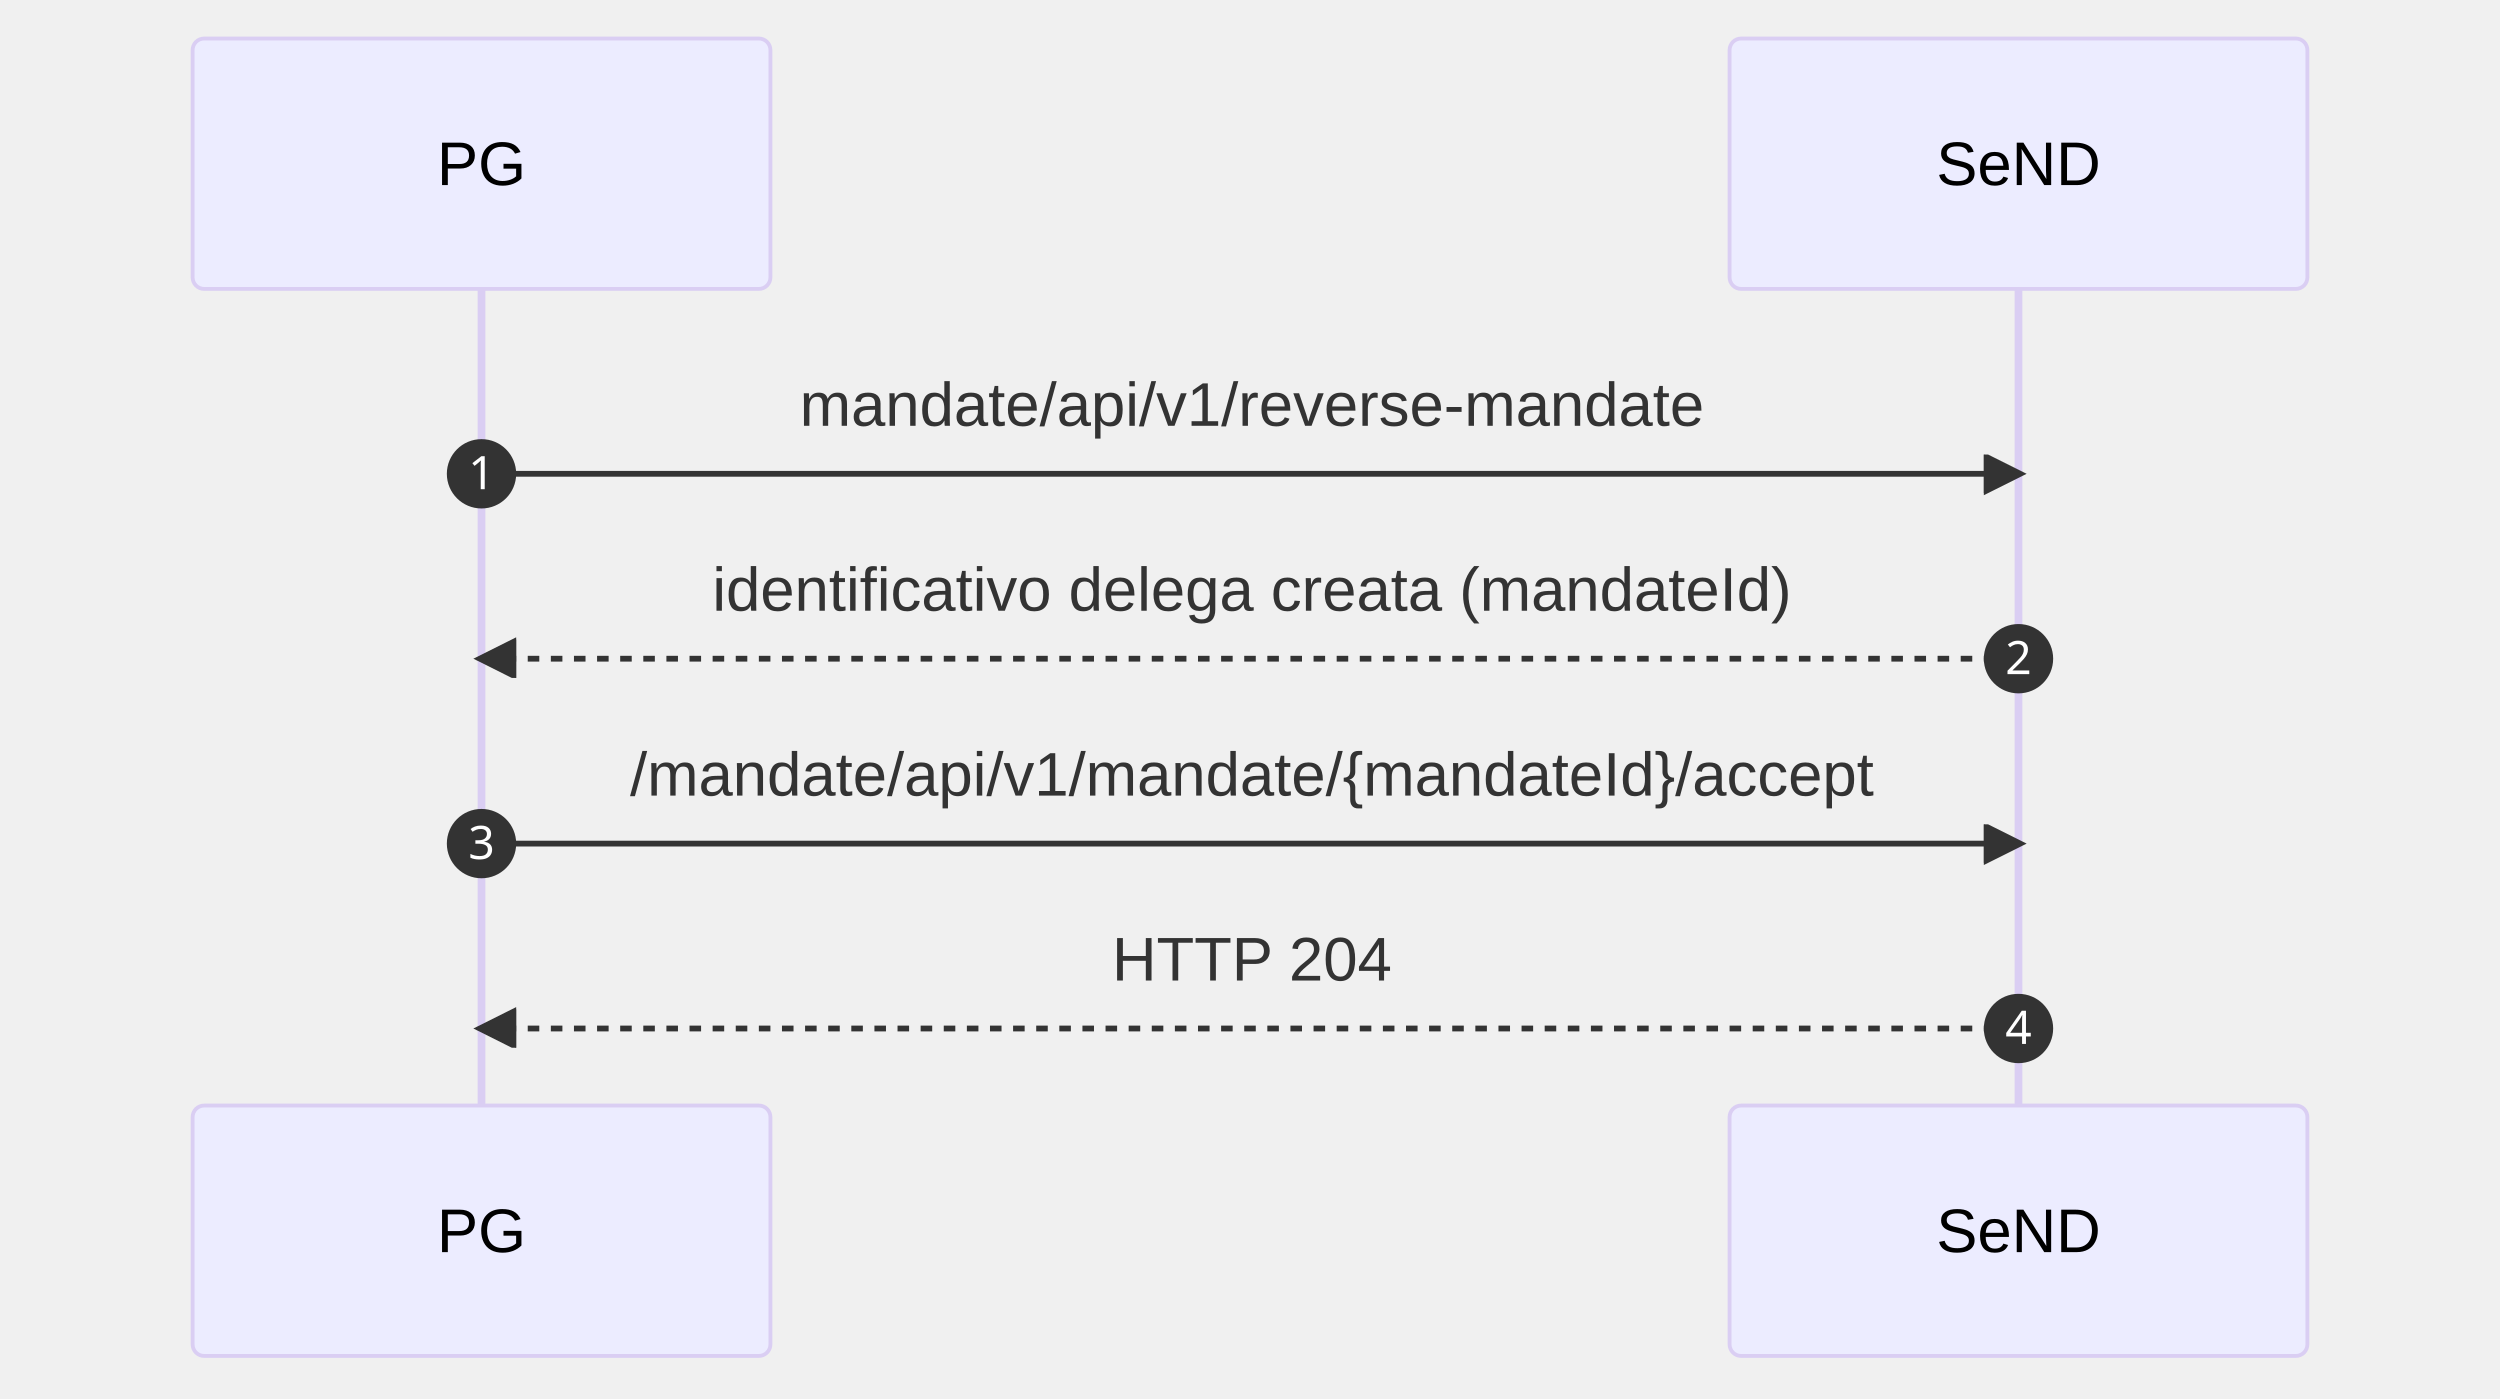
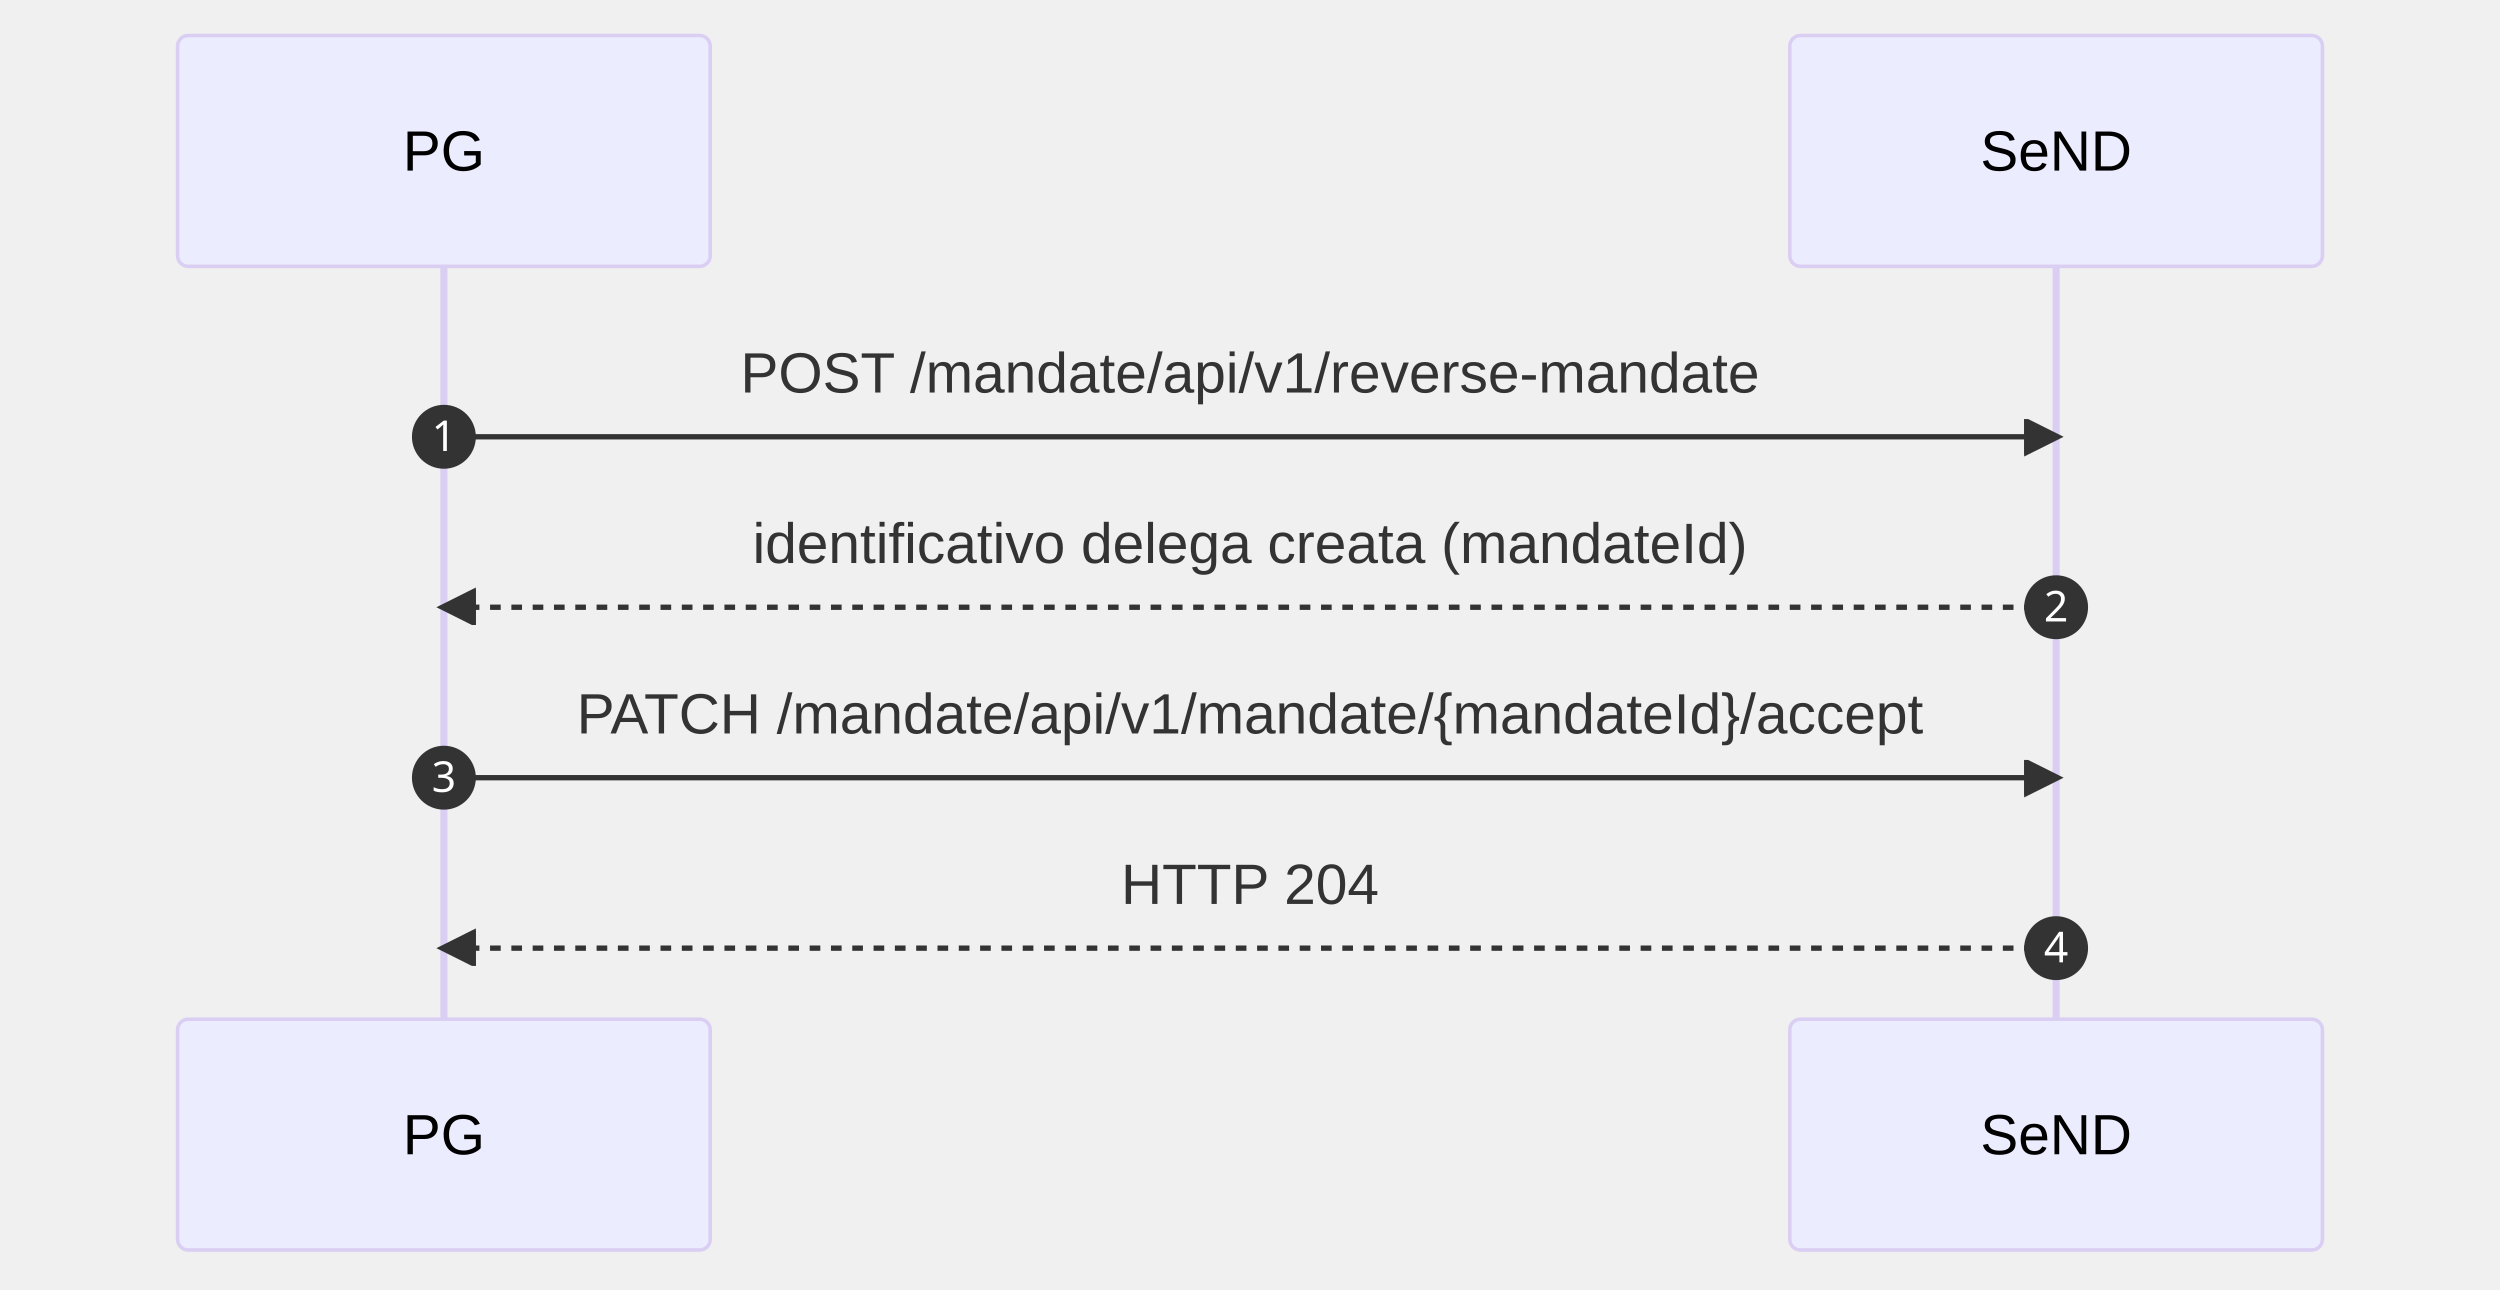
- <svg xmlns="http://www.w3.org/2000/svg" aria-roledescription="sequence" role="graphics-document document" viewBox="-50 -10 649 363" style="max-width: 649px; background-color: rgb(255, 255, 255);" width="100%" id="mermaid-1728153724317">
+ <svg xmlns="http://www.w3.org/2000/svg" aria-roledescription="sequence" role="graphics-document document" viewBox="-50 -10 704 363" style="max-width: 704px; background-color: rgb(255, 255, 255);" width="100%" id="mermaid-1728382313121">
  <g>
-     <rect class="actor" ry="3" rx="3" height="65" width="150" stroke="#666" fill="#eaeaea" y="277" x="399" />
-     <text style="text-anchor: middle; font-size: 16px; font-weight: 400;" class="actor" alignment-baseline="central" dominant-baseline="central" y="309.5" x="474">
-       <tspan dy="0" x="474">SeND</tspan>
+     <rect class="actor" ry="3" rx="3" height="65" width="150" stroke="#666" fill="#eaeaea" y="277" x="454" />
+     <text style="text-anchor: middle; font-size: 16px; font-weight: 400;" class="actor" alignment-baseline="central" dominant-baseline="central" y="309.5" x="529">
+       <tspan dy="0" x="529">SeND</tspan>
    </text>
  </g>
  <g>
    <rect class="actor" ry="3" rx="3" height="65" width="150" stroke="#666" fill="#eaeaea" y="277" x="0" />
    <text style="text-anchor: middle; font-size: 16px; font-weight: 400;" class="actor" alignment-baseline="central" dominant-baseline="central" y="309.5" x="75">
      <tspan dy="0" x="75">PG</tspan>
    </text>
  </g>
  <g>
-     <line stroke="#999" stroke-width="0.5px" class="200" y2="277" x2="474" y1="5" x1="474" id="actor58" />
-     <g id="root-58">
-       <rect class="actor" ry="3" rx="3" height="65" width="150" stroke="#666" fill="#eaeaea" y="0" x="399" />
-       <text style="text-anchor: middle; font-size: 16px; font-weight: 400;" class="actor" alignment-baseline="central" dominant-baseline="central" y="32.5" x="474">
-         <tspan dy="0" x="474">SeND</tspan>
+     <line stroke="#999" stroke-width="0.5px" class="200" y2="277" x2="529" y1="5" x1="529" id="actor3" />
+     <g id="root-3">
+       <rect class="actor" ry="3" rx="3" height="65" width="150" stroke="#666" fill="#eaeaea" y="0" x="454" />
+       <text style="text-anchor: middle; font-size: 16px; font-weight: 400;" class="actor" alignment-baseline="central" dominant-baseline="central" y="32.5" x="529">
+         <tspan dy="0" x="529">SeND</tspan>
      </text>
    </g>
  </g>
  <g>
-     <line stroke="#999" stroke-width="0.5px" class="200" y2="277" x2="75" y1="5" x1="75" id="actor57" />
-     <g id="root-57">
+     <line stroke="#999" stroke-width="0.5px" class="200" y2="277" x2="75" y1="5" x1="75" id="actor2" />
+     <g id="root-2">
      <rect class="actor" ry="3" rx="3" height="65" width="150" stroke="#666" fill="#eaeaea" y="0" x="0" />
      <text style="text-anchor: middle; font-size: 16px; font-weight: 400;" class="actor" alignment-baseline="central" dominant-baseline="central" y="32.5" x="75">
        <tspan dy="0" x="75">PG</tspan>
      </text>
    </g>
  </g>
-   <style>#mermaid-1728153724317{font-family:"trebuchet ms",verdana,arial,sans-serif;font-size:16px;fill:#333;}#mermaid-1728153724317 .error-icon{fill:#552222;}#mermaid-1728153724317 .error-text{fill:#552222;stroke:#552222;}#mermaid-1728153724317 .edge-thickness-normal{stroke-width:2px;}#mermaid-1728153724317 .edge-thickness-thick{stroke-width:3.5px;}#mermaid-1728153724317 .edge-pattern-solid{stroke-dasharray:0;}#mermaid-1728153724317 .edge-pattern-dashed{stroke-dasharray:3;}#mermaid-1728153724317 .edge-pattern-dotted{stroke-dasharray:2;}#mermaid-1728153724317 .marker{fill:#333333;stroke:#333333;}#mermaid-1728153724317 .marker.cross{stroke:#333333;}#mermaid-1728153724317 svg{font-family:"trebuchet ms",verdana,arial,sans-serif;font-size:16px;}#mermaid-1728153724317 .actor{stroke:hsl(259.626, 59.777%, 87.902%);fill:#ECECFF;}#mermaid-1728153724317 text.actor&gt;tspan{fill:black;stroke:none;}#mermaid-1728153724317 .actor-line{stroke:grey;}#mermaid-1728153724317 .messageLine0{stroke-width:1.5;stroke-dasharray:none;stroke:#333;}#mermaid-1728153724317 .messageLine1{stroke-width:1.5;stroke-dasharray:2,2;stroke:#333;}#mermaid-1728153724317 #arrowhead path{fill:#333;stroke:#333;}#mermaid-1728153724317 .sequenceNumber{fill:white;}#mermaid-1728153724317 #sequencenumber{fill:#333;}#mermaid-1728153724317 #crosshead path{fill:#333;stroke:#333;}#mermaid-1728153724317 .messageText{fill:#333;stroke:none;}#mermaid-1728153724317 .labelBox{stroke:hsl(259.626, 59.777%, 87.902%);fill:#ECECFF;}#mermaid-1728153724317 .labelText,#mermaid-1728153724317 .labelText&gt;tspan{fill:black;stroke:none;}#mermaid-1728153724317 .loopText,#mermaid-1728153724317 .loopText&gt;tspan{fill:black;stroke:none;}#mermaid-1728153724317 .loopLine{stroke-width:2px;stroke-dasharray:2,2;stroke:hsl(259.626, 59.777%, 87.902%);fill:hsl(259.626, 59.777%, 87.902%);}#mermaid-1728153724317 .note{stroke:#aaaa33;fill:#fff5ad;}#mermaid-1728153724317 .noteText,#mermaid-1728153724317 .noteText&gt;tspan{fill:black;stroke:none;}#mermaid-1728153724317 .activation0{fill:#f4f4f4;stroke:#666;}#mermaid-1728153724317 .activation1{fill:#f4f4f4;stroke:#666;}#mermaid-1728153724317 .activation2{fill:#f4f4f4;stroke:#666;}#mermaid-1728153724317 .actorPopupMenu{position:absolute;}#mermaid-1728153724317 .actorPopupMenuPanel{position:absolute;fill:#ECECFF;box-shadow:0px 8px 16px 0px rgba(0,0,0,0.2);filter:drop-shadow(3px 5px 2px rgb(0 0 0 / 0.4));}#mermaid-1728153724317 .actor-man line{stroke:hsl(259.626, 59.777%, 87.902%);fill:#ECECFF;}#mermaid-1728153724317 .actor-man circle,#mermaid-1728153724317 line{stroke:hsl(259.626, 59.777%, 87.902%);fill:#ECECFF;stroke-width:2px;}#mermaid-1728153724317 :root{--mermaid-font-family:"trebuchet ms",verdana,arial,sans-serif;}</style>
+   <style>#mermaid-1728382313121{font-family:"trebuchet ms",verdana,arial,sans-serif;font-size:16px;fill:#333;}#mermaid-1728382313121 .error-icon{fill:#552222;}#mermaid-1728382313121 .error-text{fill:#552222;stroke:#552222;}#mermaid-1728382313121 .edge-thickness-normal{stroke-width:2px;}#mermaid-1728382313121 .edge-thickness-thick{stroke-width:3.5px;}#mermaid-1728382313121 .edge-pattern-solid{stroke-dasharray:0;}#mermaid-1728382313121 .edge-pattern-dashed{stroke-dasharray:3;}#mermaid-1728382313121 .edge-pattern-dotted{stroke-dasharray:2;}#mermaid-1728382313121 .marker{fill:#333333;stroke:#333333;}#mermaid-1728382313121 .marker.cross{stroke:#333333;}#mermaid-1728382313121 svg{font-family:"trebuchet ms",verdana,arial,sans-serif;font-size:16px;}#mermaid-1728382313121 .actor{stroke:hsl(259.626, 59.777%, 87.902%);fill:#ECECFF;}#mermaid-1728382313121 text.actor&gt;tspan{fill:black;stroke:none;}#mermaid-1728382313121 .actor-line{stroke:grey;}#mermaid-1728382313121 .messageLine0{stroke-width:1.5;stroke-dasharray:none;stroke:#333;}#mermaid-1728382313121 .messageLine1{stroke-width:1.5;stroke-dasharray:2,2;stroke:#333;}#mermaid-1728382313121 #arrowhead path{fill:#333;stroke:#333;}#mermaid-1728382313121 .sequenceNumber{fill:white;}#mermaid-1728382313121 #sequencenumber{fill:#333;}#mermaid-1728382313121 #crosshead path{fill:#333;stroke:#333;}#mermaid-1728382313121 .messageText{fill:#333;stroke:none;}#mermaid-1728382313121 .labelBox{stroke:hsl(259.626, 59.777%, 87.902%);fill:#ECECFF;}#mermaid-1728382313121 .labelText,#mermaid-1728382313121 .labelText&gt;tspan{fill:black;stroke:none;}#mermaid-1728382313121 .loopText,#mermaid-1728382313121 .loopText&gt;tspan{fill:black;stroke:none;}#mermaid-1728382313121 .loopLine{stroke-width:2px;stroke-dasharray:2,2;stroke:hsl(259.626, 59.777%, 87.902%);fill:hsl(259.626, 59.777%, 87.902%);}#mermaid-1728382313121 .note{stroke:#aaaa33;fill:#fff5ad;}#mermaid-1728382313121 .noteText,#mermaid-1728382313121 .noteText&gt;tspan{fill:black;stroke:none;}#mermaid-1728382313121 .activation0{fill:#f4f4f4;stroke:#666;}#mermaid-1728382313121 .activation1{fill:#f4f4f4;stroke:#666;}#mermaid-1728382313121 .activation2{fill:#f4f4f4;stroke:#666;}#mermaid-1728382313121 .actorPopupMenu{position:absolute;}#mermaid-1728382313121 .actorPopupMenuPanel{position:absolute;fill:#ECECFF;box-shadow:0px 8px 16px 0px rgba(0,0,0,0.2);filter:drop-shadow(3px 5px 2px rgb(0 0 0 / 0.4));}#mermaid-1728382313121 .actor-man line{stroke:hsl(259.626, 59.777%, 87.902%);fill:#ECECFF;}#mermaid-1728382313121 .actor-man circle,#mermaid-1728382313121 line{stroke:hsl(259.626, 59.777%, 87.902%);fill:#ECECFF;stroke-width:2px;}#mermaid-1728382313121 :root{--mermaid-font-family:"trebuchet ms",verdana,arial,sans-serif;}</style>
  <g />
  <defs>
    <symbol height="24" width="24" id="computer">
      <path d="M2 2v13h20v-13h-20zm18 11h-16v-9h16v9zm-10.228 6l.466-1h3.524l.467 1h-4.457zm14.228 3h-24l2-6h2.104l-1.33 4h18.45l-1.297-4h2.073l2 6zm-5-10h-14v-7h14v7z" transform="scale(.5)" />
    </symbol>
  </defs>
  <defs>
    <symbol clip-rule="evenodd" fill-rule="evenodd" id="database">
      <path d="M12.258.001l.256.004.255.005.253.008.251.01.249.012.247.015.246.016.242.019.241.02.239.023.236.024.233.027.231.028.229.031.225.032.223.034.22.036.217.038.214.04.211.041.208.043.205.045.201.046.198.048.194.05.191.051.187.053.183.054.18.056.175.057.172.059.168.06.163.061.16.063.155.064.15.066.074.033.073.033.071.034.07.034.069.035.068.035.067.035.066.035.064.036.064.036.062.036.06.036.06.037.058.037.058.037.055.038.055.038.053.038.052.038.051.039.05.039.048.039.047.039.045.04.044.04.043.04.041.04.04.041.039.041.037.041.036.041.034.041.033.042.032.042.03.042.029.042.027.042.026.043.024.043.023.043.021.043.02.043.018.044.017.043.015.044.013.044.012.044.011.045.009.044.007.045.006.045.004.045.002.045.001.045v17l-.001.045-.002.045-.004.045-.006.045-.007.045-.009.044-.011.045-.012.044-.013.044-.015.044-.017.043-.018.044-.02.043-.021.043-.023.043-.024.043-.026.043-.027.042-.029.042-.03.042-.032.042-.033.042-.034.041-.036.041-.037.041-.039.041-.04.041-.041.04-.043.04-.044.04-.045.04-.047.039-.048.039-.05.039-.051.039-.052.038-.053.038-.055.038-.055.038-.058.037-.058.037-.06.037-.06.036-.062.036-.064.036-.064.036-.066.035-.067.035-.068.035-.069.035-.07.034-.071.034-.073.033-.074.033-.15.066-.155.064-.16.063-.163.061-.168.06-.172.059-.175.057-.18.056-.183.054-.187.053-.191.051-.194.05-.198.048-.201.046-.205.045-.208.043-.211.041-.214.04-.217.038-.22.036-.223.034-.225.032-.229.031-.231.028-.233.027-.236.024-.239.023-.241.02-.242.019-.246.016-.247.015-.249.012-.251.01-.253.008-.255.005-.256.004-.258.001-.258-.001-.256-.004-.255-.005-.253-.008-.251-.01-.249-.012-.247-.015-.245-.016-.243-.019-.241-.02-.238-.023-.236-.024-.234-.027-.231-.028-.228-.031-.226-.032-.223-.034-.22-.036-.217-.038-.214-.04-.211-.041-.208-.043-.204-.045-.201-.046-.198-.048-.195-.05-.19-.051-.187-.053-.184-.054-.179-.056-.176-.057-.172-.059-.167-.06-.164-.061-.159-.063-.155-.064-.151-.066-.074-.033-.072-.033-.072-.034-.07-.034-.069-.035-.068-.035-.067-.035-.066-.035-.064-.036-.063-.036-.062-.036-.061-.036-.06-.037-.058-.037-.057-.037-.056-.038-.055-.038-.053-.038-.052-.038-.051-.039-.049-.039-.049-.039-.046-.039-.046-.04-.044-.04-.043-.04-.041-.04-.04-.041-.039-.041-.037-.041-.036-.041-.034-.041-.033-.042-.032-.042-.03-.042-.029-.042-.027-.042-.026-.043-.024-.043-.023-.043-.021-.043-.02-.043-.018-.044-.017-.043-.015-.044-.013-.044-.012-.044-.011-.045-.009-.044-.007-.045-.006-.045-.004-.045-.002-.045-.001-.045v-17l.001-.045.002-.045.004-.045.006-.045.007-.045.009-.044.011-.045.012-.044.013-.044.015-.044.017-.043.018-.044.02-.043.021-.043.023-.043.024-.043.026-.043.027-.042.029-.042.03-.042.032-.042.033-.042.034-.041.036-.041.037-.041.039-.041.04-.041.041-.04.043-.04.044-.04.046-.04.046-.039.049-.039.049-.039.051-.039.052-.038.053-.038.055-.038.056-.038.057-.037.058-.037.06-.037.061-.036.062-.036.063-.036.064-.036.066-.035.067-.035.068-.035.069-.035.07-.034.072-.034.072-.033.074-.033.151-.066.155-.064.159-.063.164-.061.167-.06.172-.059.176-.057.179-.056.184-.054.187-.053.19-.051.195-.05.198-.048.201-.046.204-.045.208-.043.211-.041.214-.04.217-.038.22-.036.223-.034.226-.032.228-.031.231-.028.234-.027.236-.024.238-.023.241-.02.243-.019.245-.016.247-.015.249-.012.251-.01.253-.008.255-.005.256-.004.258-.001.258.001zm-9.258 20.499v.01l.001.021.003.021.004.022.005.021.006.022.007.022.009.023.01.022.011.023.012.023.013.023.015.023.016.024.017.023.018.024.019.024.021.024.022.025.023.024.024.025.052.049.056.05.061.051.066.051.07.051.075.051.079.052.084.052.088.052.092.052.097.052.102.051.105.052.11.052.114.051.119.051.123.051.127.05.131.05.135.05.139.048.144.049.147.047.152.047.155.047.16.045.163.045.167.043.171.043.176.041.178.041.183.039.187.039.19.037.194.035.197.035.202.033.204.031.209.03.212.029.216.027.219.025.222.024.226.021.23.02.233.018.236.016.24.015.243.012.246.01.249.008.253.005.256.004.259.001.26-.001.257-.004.254-.005.25-.008.247-.011.244-.012.241-.014.237-.016.233-.018.231-.021.226-.021.224-.024.22-.026.216-.027.212-.028.21-.031.205-.031.202-.034.198-.034.194-.036.191-.037.187-.039.183-.04.179-.04.175-.042.172-.043.168-.044.163-.045.16-.046.155-.046.152-.047.148-.048.143-.049.139-.049.136-.05.131-.05.126-.05.123-.051.118-.052.114-.051.11-.052.106-.052.101-.052.096-.052.092-.052.088-.053.083-.051.079-.052.074-.052.07-.051.065-.051.06-.051.056-.05.051-.05.023-.024.023-.025.021-.024.02-.024.019-.024.018-.024.017-.024.015-.023.014-.024.013-.023.012-.023.01-.023.01-.022.008-.022.006-.022.006-.022.004-.022.004-.021.001-.021.001-.021v-4.127l-.077.055-.08.053-.083.054-.085.053-.087.052-.09.052-.093.051-.095.05-.097.05-.1.049-.102.049-.105.048-.106.047-.109.047-.111.046-.114.045-.115.045-.118.044-.12.043-.122.042-.124.042-.126.041-.128.04-.13.04-.132.038-.134.038-.135.037-.138.037-.139.035-.142.035-.143.034-.144.033-.147.032-.148.031-.15.03-.151.03-.153.029-.154.027-.156.027-.158.026-.159.025-.161.024-.162.023-.163.022-.165.021-.166.02-.167.019-.169.018-.169.017-.171.016-.173.015-.173.014-.175.013-.175.012-.177.011-.178.01-.179.008-.179.008-.181.006-.182.005-.182.004-.184.003-.184.002h-.37l-.184-.002-.184-.003-.182-.004-.182-.005-.181-.006-.179-.008-.179-.008-.178-.01-.176-.011-.176-.012-.175-.013-.173-.014-.172-.015-.171-.016-.17-.017-.169-.018-.167-.019-.166-.02-.165-.021-.163-.022-.162-.023-.161-.024-.159-.025-.157-.026-.156-.027-.155-.027-.153-.029-.151-.03-.15-.03-.148-.031-.146-.032-.145-.033-.143-.034-.141-.035-.14-.035-.137-.037-.136-.037-.134-.038-.132-.038-.13-.04-.128-.04-.126-.041-.124-.042-.122-.042-.12-.044-.117-.043-.116-.045-.113-.045-.112-.046-.109-.047-.106-.047-.105-.048-.102-.049-.1-.049-.097-.05-.095-.05-.093-.052-.09-.051-.087-.052-.085-.053-.083-.054-.08-.054-.077-.054v4.127zm0-5.654v.011l.001.021.003.021.004.021.005.022.006.022.007.022.009.022.01.022.011.023.012.023.013.023.015.024.016.023.017.024.018.024.019.024.021.024.022.024.023.025.024.024.052.05.056.05.061.05.066.051.07.051.075.052.079.051.084.052.088.052.092.052.097.052.102.052.105.052.11.051.114.051.119.052.123.05.127.051.131.05.135.049.139.049.144.048.147.048.152.047.155.046.16.045.163.045.167.044.171.042.176.042.178.04.183.04.187.038.19.037.194.036.197.034.202.033.204.032.209.03.212.028.216.027.219.025.222.024.226.022.23.02.233.018.236.016.24.014.243.012.246.01.249.008.253.006.256.003.259.001.26-.001.257-.003.254-.006.25-.008.247-.01.244-.012.241-.015.237-.016.233-.018.231-.02.226-.022.224-.024.22-.025.216-.027.212-.029.21-.03.205-.032.202-.033.198-.035.194-.036.191-.037.187-.039.183-.039.179-.041.175-.042.172-.043.168-.044.163-.045.16-.045.155-.047.152-.047.148-.048.143-.048.139-.05.136-.049.131-.05.126-.051.123-.051.118-.051.114-.052.11-.052.106-.052.101-.052.096-.052.092-.052.088-.052.083-.052.079-.052.074-.051.07-.052.065-.051.06-.05.056-.051.051-.049.023-.025.023-.024.021-.025.02-.024.019-.024.018-.024.017-.024.015-.023.014-.023.013-.024.012-.022.01-.023.01-.023.008-.022.006-.022.006-.022.004-.021.004-.022.001-.021.001-.021v-4.139l-.077.054-.08.054-.083.054-.085.052-.087.053-.09.051-.093.051-.095.051-.097.05-.1.049-.102.049-.105.048-.106.047-.109.047-.111.046-.114.045-.115.044-.118.044-.12.044-.122.042-.124.042-.126.041-.128.04-.13.039-.132.039-.134.038-.135.037-.138.036-.139.036-.142.035-.143.033-.144.033-.147.033-.148.031-.15.03-.151.03-.153.028-.154.028-.156.027-.158.026-.159.025-.161.024-.162.023-.163.022-.165.021-.166.02-.167.019-.169.018-.169.017-.171.016-.173.015-.173.014-.175.013-.175.012-.177.011-.178.009-.179.009-.179.007-.181.007-.182.005-.182.004-.184.003-.184.002h-.37l-.184-.002-.184-.003-.182-.004-.182-.005-.181-.007-.179-.007-.179-.009-.178-.009-.176-.011-.176-.012-.175-.013-.173-.014-.172-.015-.171-.016-.17-.017-.169-.018-.167-.019-.166-.02-.165-.021-.163-.022-.162-.023-.161-.024-.159-.025-.157-.026-.156-.027-.155-.028-.153-.028-.151-.03-.15-.03-.148-.031-.146-.033-.145-.033-.143-.033-.141-.035-.14-.036-.137-.036-.136-.037-.134-.038-.132-.039-.13-.039-.128-.04-.126-.041-.124-.042-.122-.043-.12-.043-.117-.044-.116-.044-.113-.046-.112-.046-.109-.046-.106-.047-.105-.048-.102-.049-.1-.049-.097-.05-.095-.051-.093-.051-.09-.051-.087-.053-.085-.052-.083-.054-.08-.054-.077-.054v4.139zm0-5.666v.011l.001.02.003.022.004.021.005.022.006.021.007.022.009.023.01.022.011.023.012.023.013.023.015.023.016.024.017.024.018.023.019.024.021.025.022.024.023.024.024.025.052.05.056.05.061.05.066.051.07.051.075.052.079.051.084.052.088.052.092.052.097.052.102.052.105.051.11.052.114.051.119.051.123.051.127.05.131.05.135.05.139.049.144.048.147.048.152.047.155.046.16.045.163.045.167.043.171.043.176.042.178.04.183.04.187.038.19.037.194.036.197.034.202.033.204.032.209.03.212.028.216.027.219.025.222.024.226.021.23.02.233.018.236.017.24.014.243.012.246.01.249.008.253.006.256.003.259.001.26-.001.257-.003.254-.006.25-.008.247-.01.244-.013.241-.014.237-.016.233-.018.231-.02.226-.022.224-.024.22-.025.216-.027.212-.029.21-.03.205-.032.202-.033.198-.035.194-.036.191-.037.187-.039.183-.039.179-.041.175-.042.172-.043.168-.044.163-.045.16-.045.155-.047.152-.047.148-.048.143-.049.139-.049.136-.049.131-.051.126-.05.123-.051.118-.052.114-.051.11-.052.106-.052.101-.052.096-.052.092-.052.088-.052.083-.052.079-.052.074-.052.07-.051.065-.051.06-.051.056-.05.051-.049.023-.025.023-.025.021-.024.02-.024.019-.024.018-.024.017-.024.015-.023.014-.024.013-.023.012-.023.01-.022.01-.023.008-.022.006-.022.006-.022.004-.022.004-.021.001-.021.001-.021v-4.153l-.077.054-.08.054-.083.053-.085.053-.087.053-.09.051-.093.051-.095.051-.097.05-.1.049-.102.048-.105.048-.106.048-.109.046-.111.046-.114.046-.115.044-.118.044-.12.043-.122.043-.124.042-.126.041-.128.04-.13.039-.132.039-.134.038-.135.037-.138.036-.139.036-.142.034-.143.034-.144.033-.147.032-.148.032-.15.03-.151.03-.153.028-.154.028-.156.027-.158.026-.159.024-.161.024-.162.023-.163.023-.165.021-.166.02-.167.019-.169.018-.169.017-.171.016-.173.015-.173.014-.175.013-.175.012-.177.01-.178.01-.179.009-.179.007-.181.006-.182.006-.182.004-.184.003-.184.001-.185.001-.185-.001-.184-.001-.184-.003-.182-.004-.182-.006-.181-.006-.179-.007-.179-.009-.178-.01-.176-.01-.176-.012-.175-.013-.173-.014-.172-.015-.171-.016-.17-.017-.169-.018-.167-.019-.166-.02-.165-.021-.163-.023-.162-.023-.161-.024-.159-.024-.157-.026-.156-.027-.155-.028-.153-.028-.151-.03-.15-.03-.148-.032-.146-.032-.145-.033-.143-.034-.141-.034-.14-.036-.137-.036-.136-.037-.134-.038-.132-.039-.13-.039-.128-.041-.126-.041-.124-.041-.122-.043-.12-.043-.117-.044-.116-.044-.113-.046-.112-.046-.109-.046-.106-.048-.105-.048-.102-.048-.1-.05-.097-.049-.095-.051-.093-.051-.09-.052-.087-.052-.085-.053-.083-.053-.08-.054-.077-.054v4.153zm8.74-8.179l-.257.004-.254.005-.25.008-.247.011-.244.012-.241.014-.237.016-.233.018-.231.021-.226.022-.224.023-.22.026-.216.027-.212.028-.21.031-.205.032-.202.033-.198.034-.194.036-.191.038-.187.038-.183.04-.179.041-.175.042-.172.043-.168.043-.163.045-.16.046-.155.046-.152.048-.148.048-.143.048-.139.049-.136.05-.131.05-.126.051-.123.051-.118.051-.114.052-.11.052-.106.052-.101.052-.096.052-.092.052-.088.052-.083.052-.079.052-.074.051-.07.052-.065.051-.06.05-.056.05-.051.05-.023.025-.023.024-.021.024-.02.025-.019.024-.018.024-.017.023-.015.024-.014.023-.013.023-.012.023-.01.023-.01.022-.008.022-.006.023-.006.021-.004.022-.004.021-.001.021-.001.021.001.021.001.021.004.021.004.022.006.021.006.023.008.022.01.022.01.023.012.023.013.023.014.023.015.024.017.023.018.024.019.024.02.025.021.024.023.024.023.025.051.05.056.05.06.05.065.051.07.052.074.051.079.052.083.052.088.052.092.052.096.052.101.052.106.052.11.052.114.052.118.051.123.051.126.051.131.05.136.05.139.049.143.048.148.048.152.048.155.046.16.046.163.045.168.043.172.043.175.042.179.041.183.04.187.038.191.038.194.036.198.034.202.033.205.032.21.031.212.028.216.027.22.026.224.023.226.022.231.021.233.018.237.016.241.014.244.012.247.011.25.008.254.005.257.004.26.001.26-.001.257-.004.254-.005.25-.008.247-.011.244-.012.241-.014.237-.016.233-.018.231-.021.226-.022.224-.023.22-.026.216-.027.212-.028.21-.031.205-.032.202-.033.198-.034.194-.036.191-.038.187-.038.183-.04.179-.041.175-.042.172-.043.168-.043.163-.045.16-.046.155-.046.152-.048.148-.048.143-.048.139-.049.136-.05.131-.05.126-.051.123-.051.118-.051.114-.052.11-.052.106-.052.101-.052.096-.052.092-.052.088-.052.083-.052.079-.052.074-.051.07-.052.065-.051.06-.05.056-.05.051-.05.023-.025.023-.024.021-.024.02-.025.019-.024.018-.024.017-.023.015-.024.014-.023.013-.023.012-.023.01-.023.01-.022.008-.022.006-.023.006-.021.004-.022.004-.021.001-.021.001-.021-.001-.021-.001-.021-.004-.021-.004-.022-.006-.021-.006-.023-.008-.022-.01-.022-.01-.023-.012-.023-.013-.023-.014-.023-.015-.024-.017-.023-.018-.024-.019-.024-.02-.025-.021-.024-.023-.024-.023-.025-.051-.05-.056-.05-.06-.05-.065-.051-.07-.052-.074-.051-.079-.052-.083-.052-.088-.052-.092-.052-.096-.052-.101-.052-.106-.052-.11-.052-.114-.052-.118-.051-.123-.051-.126-.051-.131-.05-.136-.05-.139-.049-.143-.048-.148-.048-.152-.048-.155-.046-.16-.046-.163-.045-.168-.043-.172-.043-.175-.042-.179-.041-.183-.04-.187-.038-.191-.038-.194-.036-.198-.034-.202-.033-.205-.032-.21-.031-.212-.028-.216-.027-.22-.026-.224-.023-.226-.022-.231-.021-.233-.018-.237-.016-.241-.014-.244-.012-.247-.011-.25-.008-.254-.005-.257-.004-.26-.001-.26.001z" transform="scale(.5)" />
    </symbol>
  </defs>
  <defs>
    <symbol height="24" width="24" id="clock">
      <path d="M12 2c5.514 0 10 4.486 10 10s-4.486 10-10 10-10-4.486-10-10 4.486-10 10-10zm0-2c-6.627 0-12 5.373-12 12s5.373 12 12 12 12-5.373 12-12-5.373-12-12-12zm5.848 12.459c.202.038.202.333.001.372-1.907.361-6.045 1.111-6.547 1.111-.719 0-1.301-.582-1.301-1.301 0-.512.77-5.447 1.125-7.445.034-.192.312-.181.343.014l.985 6.238 5.394 1.011z" transform="scale(.5)" />
    </symbol>
  </defs>
  <defs>
    <marker orient="auto" markerHeight="12" markerWidth="12" markerUnits="userSpaceOnUse" refY="5" refX="9" id="arrowhead">
      <path d="M 0 0 L 10 5 L 0 10 z" />
    </marker>
  </defs>
  <defs>
    <marker refY="5" refX="4" orient="auto" markerHeight="8" markerWidth="15" id="crosshead">
      <path style="stroke-dasharray: 0, 0;" d="M 1,2 L 6,7 M 6,2 L 1,7" stroke-width="1pt" stroke="#000000" fill="none" />
    </marker>
  </defs>
  <defs>
    <marker orient="auto" markerHeight="28" markerWidth="20" refY="7" refX="18" id="filled-head">
      <path d="M 18,7 L9,13 L14,7 L9,1 Z" />
    </marker>
  </defs>
  <defs>
    <marker orient="auto" markerHeight="40" markerWidth="60" refY="15" refX="15" id="sequencenumber">
      <circle r="6" cy="15" cx="15" />
    </marker>
  </defs>
-   <text style="font-size: 16px; font-weight: 400;" dy="1em" class="messageText" alignment-baseline="middle" dominant-baseline="middle" text-anchor="middle" y="80" x="275">mandate/api/v1/reverse-mandate</text>
-   <line style="fill: none;" marker-start="url(#sequencenumber)" marker-end="url(#arrowhead)" stroke="none" stroke-width="2" class="messageLine0" y2="113" x2="474" y1="113" x1="75" />
+   <text style="font-size: 16px; font-weight: 400;" dy="1em" class="messageText" alignment-baseline="middle" dominant-baseline="middle" text-anchor="middle" y="80" x="302">POST /mandate/api/v1/reverse-mandate</text>
+   <line style="fill: none;" marker-start="url(#sequencenumber)" marker-end="url(#arrowhead)" stroke="none" stroke-width="2" class="messageLine0" y2="113" x2="529" y1="113" x1="75" />
  <text class="sequenceNumber" text-anchor="middle" font-size="12px" font-family="sans-serif" y="117" x="75">1</text>
-   <text style="font-size: 16px; font-weight: 400;" dy="1em" class="messageText" alignment-baseline="middle" dominant-baseline="middle" text-anchor="middle" y="128" x="275">identificativo delega creata (mandateId)</text>
-   <line style="stroke-dasharray: 3, 3; fill: none;" marker-start="url(#sequencenumber)" marker-end="url(#arrowhead)" stroke="none" stroke-width="2" class="messageLine1" y2="161" x2="75" y1="161" x1="474" />
-   <text class="sequenceNumber" text-anchor="middle" font-size="12px" font-family="sans-serif" y="165" x="474">2</text>
-   <text style="font-size: 16px; font-weight: 400;" dy="1em" class="messageText" alignment-baseline="middle" dominant-baseline="middle" text-anchor="middle" y="176" x="275">/mandate/api/v1/mandate/{mandateId}/accept</text>
-   <line style="fill: none;" marker-start="url(#sequencenumber)" marker-end="url(#arrowhead)" stroke="none" stroke-width="2" class="messageLine0" y2="209" x2="474" y1="209" x1="75" />
+   <text style="font-size: 16px; font-weight: 400;" dy="1em" class="messageText" alignment-baseline="middle" dominant-baseline="middle" text-anchor="middle" y="128" x="302">identificativo delega creata (mandateId)</text>
+   <line style="stroke-dasharray: 3, 3; fill: none;" marker-start="url(#sequencenumber)" marker-end="url(#arrowhead)" stroke="none" stroke-width="2" class="messageLine1" y2="161" x2="75" y1="161" x1="529" />
+   <text class="sequenceNumber" text-anchor="middle" font-size="12px" font-family="sans-serif" y="165" x="529">2</text>
+   <text style="font-size: 16px; font-weight: 400;" dy="1em" class="messageText" alignment-baseline="middle" dominant-baseline="middle" text-anchor="middle" y="176" x="302">PATCH /mandate/api/v1/mandate/{mandateId}/accept</text>
+   <line style="fill: none;" marker-start="url(#sequencenumber)" marker-end="url(#arrowhead)" stroke="none" stroke-width="2" class="messageLine0" y2="209" x2="529" y1="209" x1="75" />
  <text class="sequenceNumber" text-anchor="middle" font-size="12px" font-family="sans-serif" y="213" x="75">3</text>
-   <text style="font-size: 16px; font-weight: 400;" dy="1em" class="messageText" alignment-baseline="middle" dominant-baseline="middle" text-anchor="middle" y="224" x="275">HTTP 204</text>
-   <line style="stroke-dasharray: 3, 3; fill: none;" marker-start="url(#sequencenumber)" marker-end="url(#arrowhead)" stroke="none" stroke-width="2" class="messageLine1" y2="257" x2="75" y1="257" x1="474" />
-   <text class="sequenceNumber" text-anchor="middle" font-size="12px" font-family="sans-serif" y="261" x="474">4</text>
+   <text style="font-size: 16px; font-weight: 400;" dy="1em" class="messageText" alignment-baseline="middle" dominant-baseline="middle" text-anchor="middle" y="224" x="302">HTTP 204</text>
+   <line style="stroke-dasharray: 3, 3; fill: none;" marker-start="url(#sequencenumber)" marker-end="url(#arrowhead)" stroke="none" stroke-width="2" class="messageLine1" y2="257" x2="75" y1="257" x1="529" />
+   <text class="sequenceNumber" text-anchor="middle" font-size="12px" font-family="sans-serif" y="261" x="529">4</text>
</svg>
